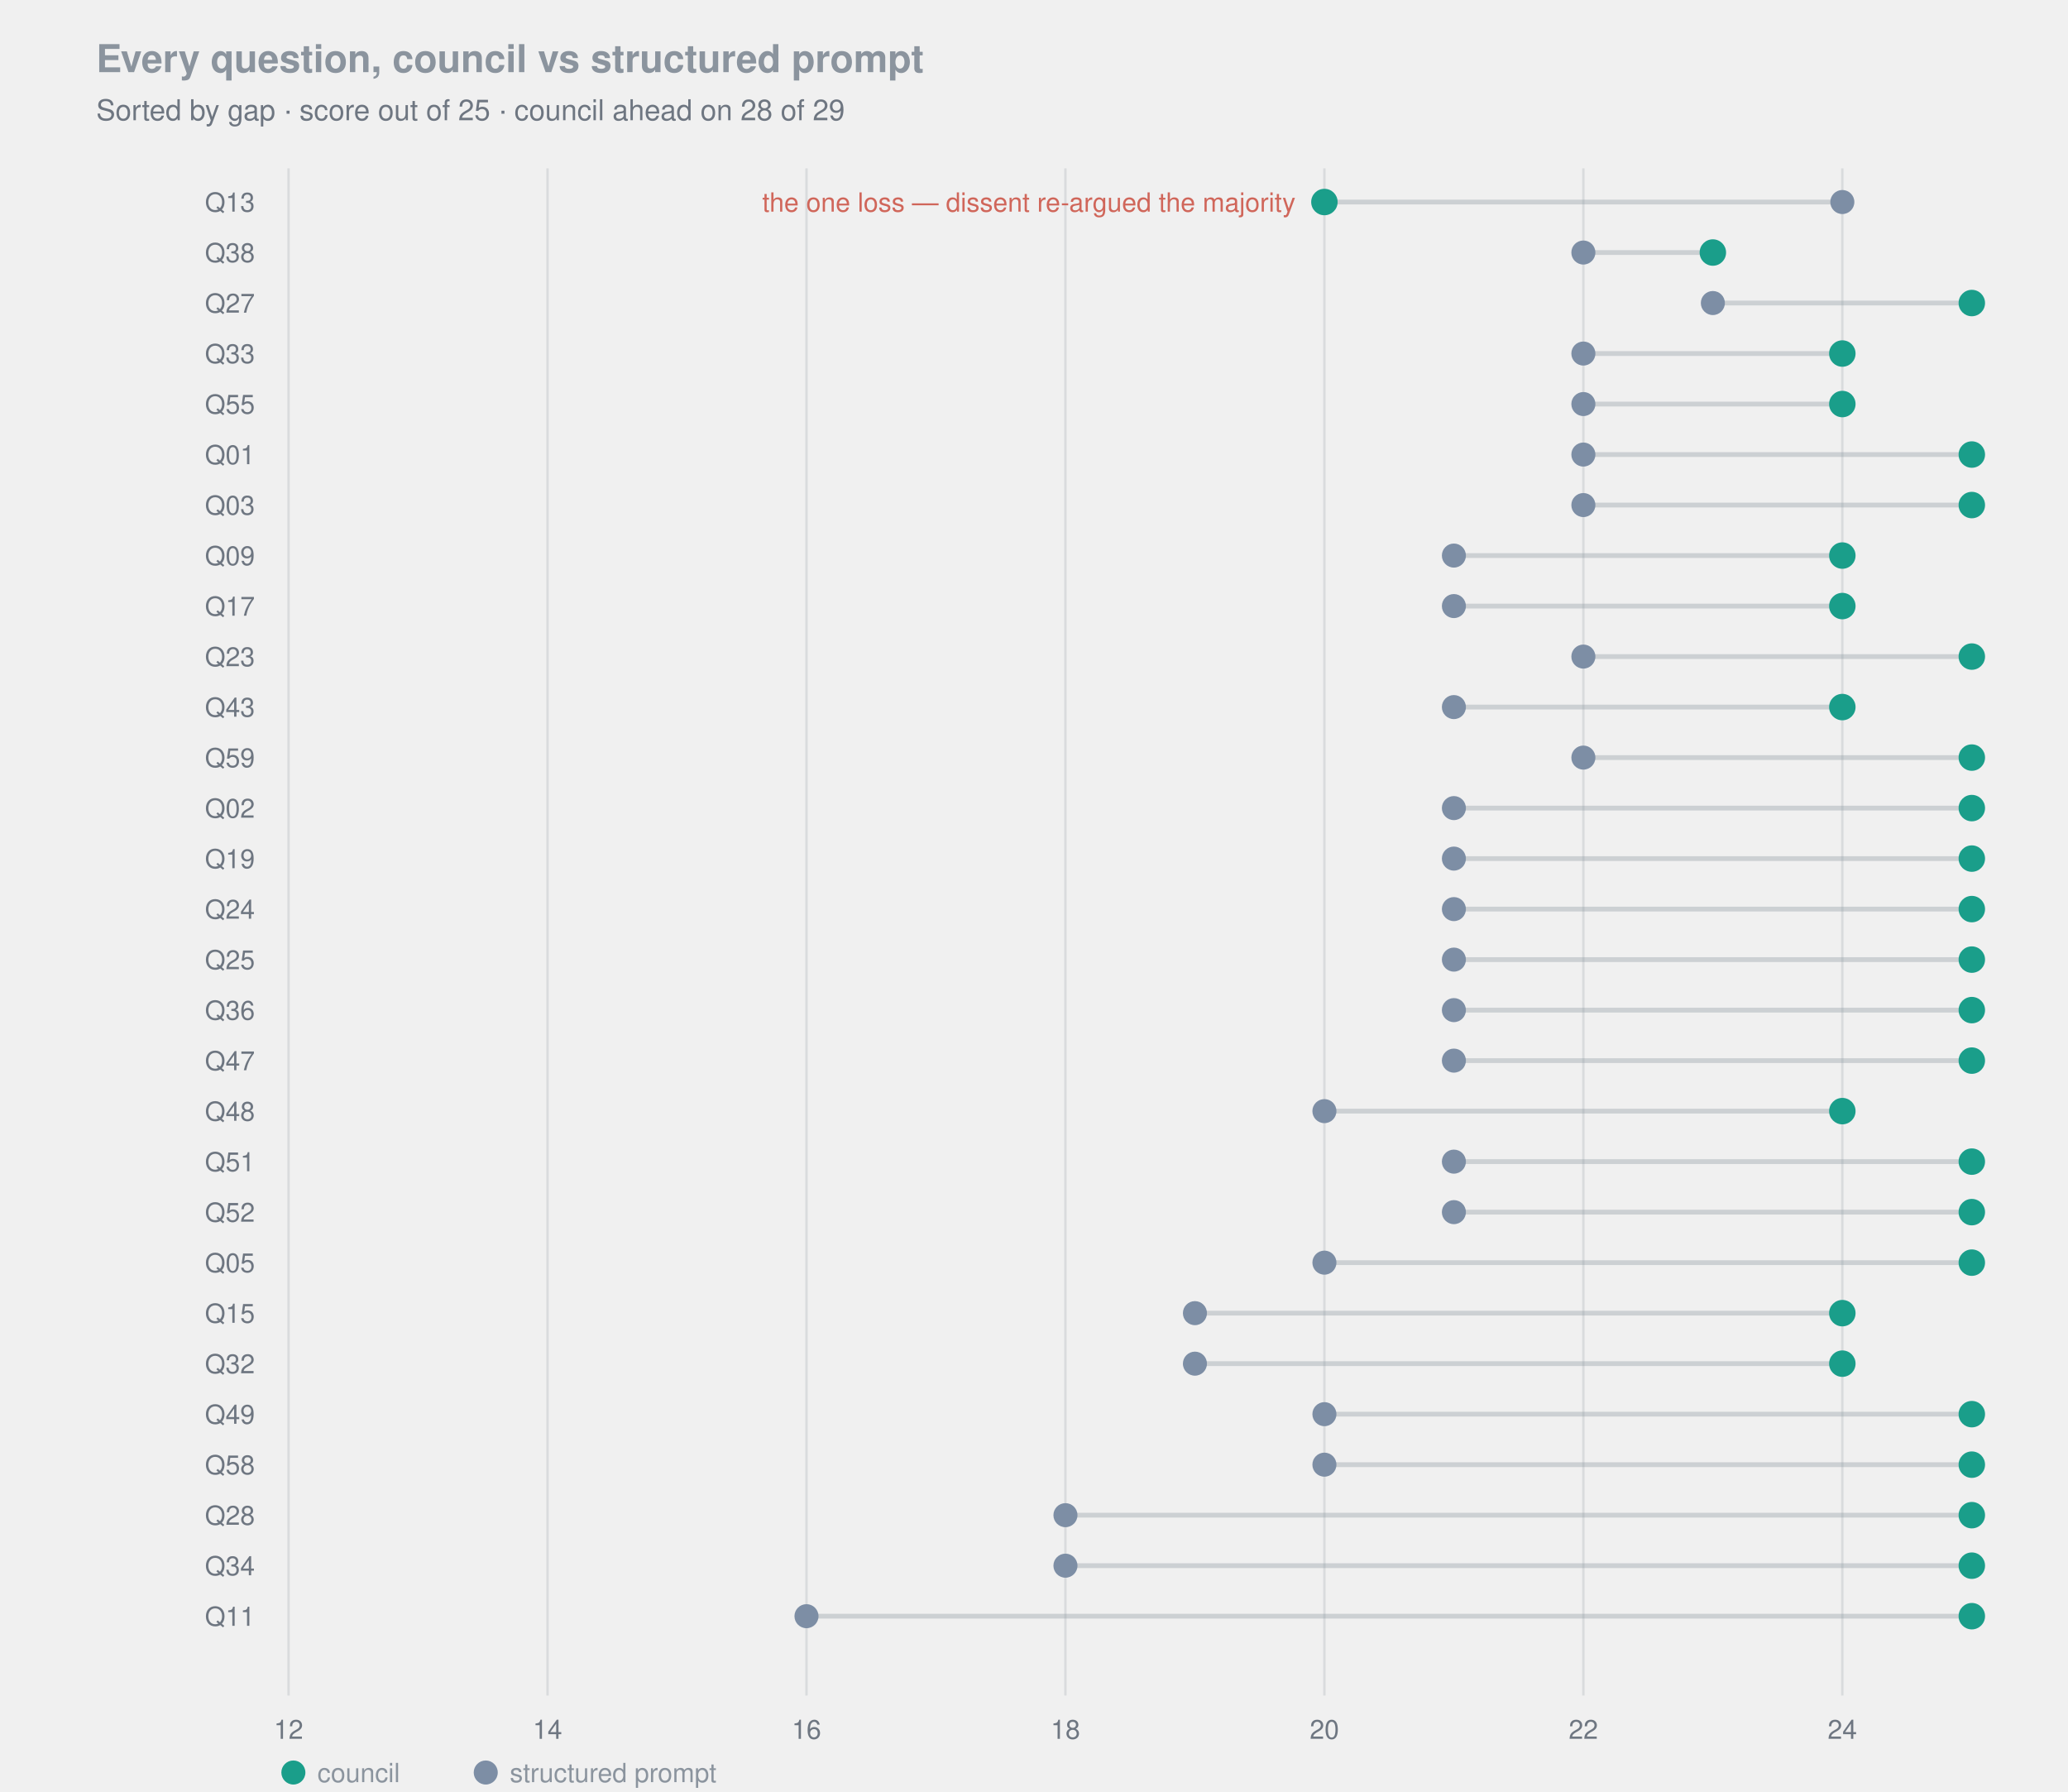
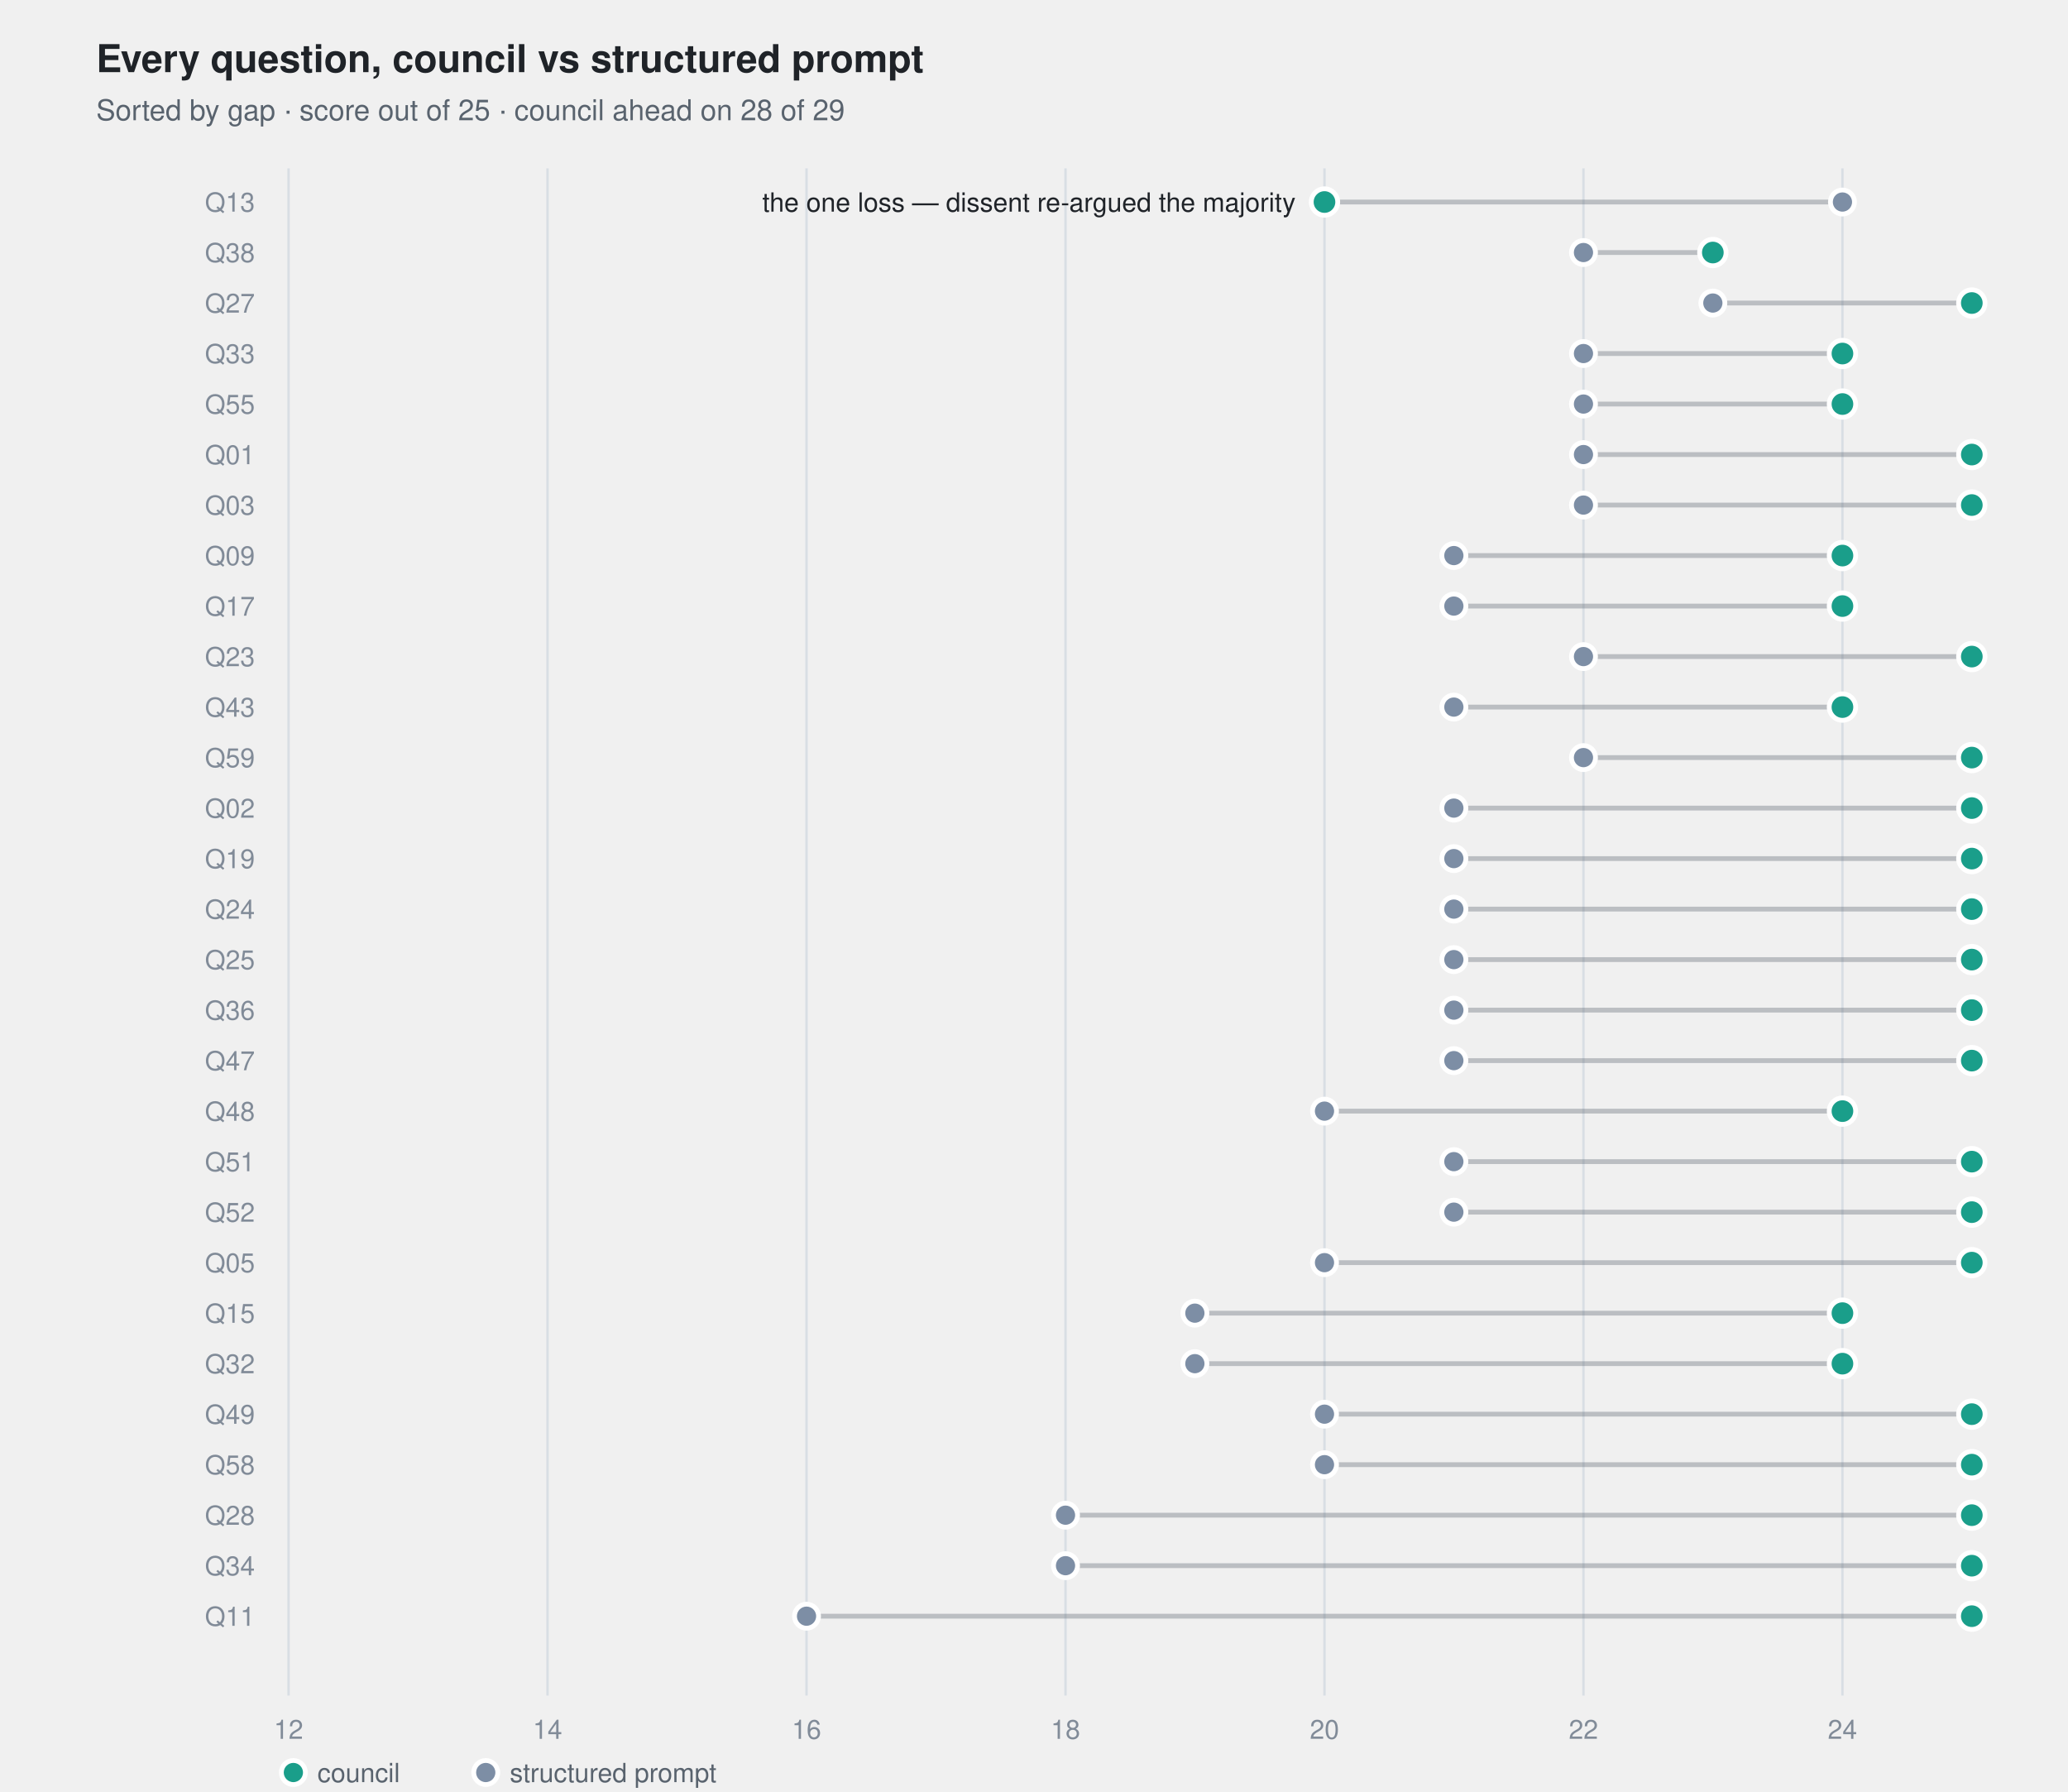
- <svg xmlns="http://www.w3.org/2000/svg" viewBox="0 0 860 745" width="860" font-family="-apple-system, 'Segoe UI', Helvetica, Arial, sans-serif">
-   <text x="40" y="30" font-size="16" font-weight="600" fill="#8b949e" text-anchor="start">Every question, council vs structured prompt</text>
-   <text x="40" y="50" font-size="12" font-weight="400" fill="#6e7681" text-anchor="start">Sorted by gap · score out of 25 · council ahead on 28 of 29</text>
-   <line x1="120.0" y1="70" x2="120.0" y2="705" stroke="rgba(139,148,158,0.22)" />
-   <text x="120.0" y="723" font-size="11" font-weight="400" fill="#6e7681" text-anchor="middle">12</text>
-   <line x1="227.692" y1="70" x2="227.692" y2="705" stroke="rgba(139,148,158,0.22)" />
-   <text x="227.692" y="723" font-size="11" font-weight="400" fill="#6e7681" text-anchor="middle">14</text>
-   <line x1="335.385" y1="70" x2="335.385" y2="705" stroke="rgba(139,148,158,0.22)" />
-   <text x="335.385" y="723" font-size="11" font-weight="400" fill="#6e7681" text-anchor="middle">16</text>
-   <line x1="443.077" y1="70" x2="443.077" y2="705" stroke="rgba(139,148,158,0.22)" />
-   <text x="443.077" y="723" font-size="11" font-weight="400" fill="#6e7681" text-anchor="middle">18</text>
-   <line x1="550.769" y1="70" x2="550.769" y2="705" stroke="rgba(139,148,158,0.22)" />
-   <text x="550.769" y="723" font-size="11" font-weight="400" fill="#6e7681" text-anchor="middle">20</text>
-   <line x1="658.462" y1="70" x2="658.462" y2="705" stroke="rgba(139,148,158,0.22)" />
-   <text x="658.462" y="723" font-size="11" font-weight="400" fill="#6e7681" text-anchor="middle">22</text>
-   <line x1="766.154" y1="70" x2="766.154" y2="705" stroke="rgba(139,148,158,0.22)" />
-   <text x="766.154" y="723" font-size="11" font-weight="400" fill="#6e7681" text-anchor="middle">24</text>
-   <text x="106" y="88" font-size="11" font-weight="400" fill="#6e7681" text-anchor="end">Q13</text>
-   <line x1="766.154" y1="84" x2="550.769" y2="84" stroke="#8b949e" stroke-opacity="0.35" stroke-width="2" />
-   <circle cx="766.154" cy="84" r="5" fill="#7d8ea5" />
-   <circle cx="550.769" cy="84" r="5.5" fill="#1a9e8a" />
-   <text x="538.769" y="88" font-size="11" font-weight="400" fill="#d0665a" text-anchor="end">the one loss — dissent re-argued the majority</text>
-   <text x="106" y="109" font-size="11" font-weight="400" fill="#6e7681" text-anchor="end">Q38</text>
-   <line x1="658.462" y1="105" x2="712.308" y2="105" stroke="#8b949e" stroke-opacity="0.35" stroke-width="2" />
-   <circle cx="658.462" cy="105" r="5" fill="#7d8ea5" />
-   <circle cx="712.308" cy="105" r="5.5" fill="#1a9e8a" />
-   <text x="106" y="130" font-size="11" font-weight="400" fill="#6e7681" text-anchor="end">Q27</text>
-   <line x1="712.308" y1="126" x2="820.0" y2="126" stroke="#8b949e" stroke-opacity="0.35" stroke-width="2" />
-   <circle cx="712.308" cy="126" r="5" fill="#7d8ea5" />
-   <circle cx="820.0" cy="126" r="5.5" fill="#1a9e8a" />
-   <text x="106" y="151" font-size="11" font-weight="400" fill="#6e7681" text-anchor="end">Q33</text>
-   <line x1="658.462" y1="147" x2="766.154" y2="147" stroke="#8b949e" stroke-opacity="0.35" stroke-width="2" />
-   <circle cx="658.462" cy="147" r="5" fill="#7d8ea5" />
-   <circle cx="766.154" cy="147" r="5.5" fill="#1a9e8a" />
-   <text x="106" y="172" font-size="11" font-weight="400" fill="#6e7681" text-anchor="end">Q55</text>
-   <line x1="658.462" y1="168" x2="766.154" y2="168" stroke="#8b949e" stroke-opacity="0.35" stroke-width="2" />
-   <circle cx="658.462" cy="168" r="5" fill="#7d8ea5" />
-   <circle cx="766.154" cy="168" r="5.5" fill="#1a9e8a" />
-   <text x="106" y="193" font-size="11" font-weight="400" fill="#6e7681" text-anchor="end">Q01</text>
-   <line x1="658.462" y1="189" x2="820.0" y2="189" stroke="#8b949e" stroke-opacity="0.35" stroke-width="2" />
-   <circle cx="658.462" cy="189" r="5" fill="#7d8ea5" />
-   <circle cx="820.0" cy="189" r="5.5" fill="#1a9e8a" />
-   <text x="106" y="214" font-size="11" font-weight="400" fill="#6e7681" text-anchor="end">Q03</text>
-   <line x1="658.462" y1="210" x2="820.0" y2="210" stroke="#8b949e" stroke-opacity="0.35" stroke-width="2" />
-   <circle cx="658.462" cy="210" r="5" fill="#7d8ea5" />
-   <circle cx="820.0" cy="210" r="5.5" fill="#1a9e8a" />
-   <text x="106" y="235" font-size="11" font-weight="400" fill="#6e7681" text-anchor="end">Q09</text>
-   <line x1="604.615" y1="231" x2="766.154" y2="231" stroke="#8b949e" stroke-opacity="0.35" stroke-width="2" />
-   <circle cx="604.615" cy="231" r="5" fill="#7d8ea5" />
-   <circle cx="766.154" cy="231" r="5.5" fill="#1a9e8a" />
-   <text x="106" y="256" font-size="11" font-weight="400" fill="#6e7681" text-anchor="end">Q17</text>
-   <line x1="604.615" y1="252" x2="766.154" y2="252" stroke="#8b949e" stroke-opacity="0.35" stroke-width="2" />
-   <circle cx="604.615" cy="252" r="5" fill="#7d8ea5" />
-   <circle cx="766.154" cy="252" r="5.5" fill="#1a9e8a" />
-   <text x="106" y="277" font-size="11" font-weight="400" fill="#6e7681" text-anchor="end">Q23</text>
-   <line x1="658.462" y1="273" x2="820.0" y2="273" stroke="#8b949e" stroke-opacity="0.35" stroke-width="2" />
-   <circle cx="658.462" cy="273" r="5" fill="#7d8ea5" />
-   <circle cx="820.0" cy="273" r="5.5" fill="#1a9e8a" />
-   <text x="106" y="298" font-size="11" font-weight="400" fill="#6e7681" text-anchor="end">Q43</text>
-   <line x1="604.615" y1="294" x2="766.154" y2="294" stroke="#8b949e" stroke-opacity="0.35" stroke-width="2" />
-   <circle cx="604.615" cy="294" r="5" fill="#7d8ea5" />
-   <circle cx="766.154" cy="294" r="5.5" fill="#1a9e8a" />
-   <text x="106" y="319" font-size="11" font-weight="400" fill="#6e7681" text-anchor="end">Q59</text>
-   <line x1="658.462" y1="315" x2="820.0" y2="315" stroke="#8b949e" stroke-opacity="0.35" stroke-width="2" />
-   <circle cx="658.462" cy="315" r="5" fill="#7d8ea5" />
-   <circle cx="820.0" cy="315" r="5.5" fill="#1a9e8a" />
-   <text x="106" y="340" font-size="11" font-weight="400" fill="#6e7681" text-anchor="end">Q02</text>
-   <line x1="604.615" y1="336" x2="820.0" y2="336" stroke="#8b949e" stroke-opacity="0.35" stroke-width="2" />
-   <circle cx="604.615" cy="336" r="5" fill="#7d8ea5" />
-   <circle cx="820.0" cy="336" r="5.5" fill="#1a9e8a" />
-   <text x="106" y="361" font-size="11" font-weight="400" fill="#6e7681" text-anchor="end">Q19</text>
-   <line x1="604.615" y1="357" x2="820.0" y2="357" stroke="#8b949e" stroke-opacity="0.35" stroke-width="2" />
-   <circle cx="604.615" cy="357" r="5" fill="#7d8ea5" />
-   <circle cx="820.0" cy="357" r="5.5" fill="#1a9e8a" />
-   <text x="106" y="382" font-size="11" font-weight="400" fill="#6e7681" text-anchor="end">Q24</text>
-   <line x1="604.615" y1="378" x2="820.0" y2="378" stroke="#8b949e" stroke-opacity="0.35" stroke-width="2" />
-   <circle cx="604.615" cy="378" r="5" fill="#7d8ea5" />
-   <circle cx="820.0" cy="378" r="5.5" fill="#1a9e8a" />
-   <text x="106" y="403" font-size="11" font-weight="400" fill="#6e7681" text-anchor="end">Q25</text>
-   <line x1="604.615" y1="399" x2="820.0" y2="399" stroke="#8b949e" stroke-opacity="0.35" stroke-width="2" />
-   <circle cx="604.615" cy="399" r="5" fill="#7d8ea5" />
-   <circle cx="820.0" cy="399" r="5.5" fill="#1a9e8a" />
-   <text x="106" y="424" font-size="11" font-weight="400" fill="#6e7681" text-anchor="end">Q36</text>
-   <line x1="604.615" y1="420" x2="820.0" y2="420" stroke="#8b949e" stroke-opacity="0.35" stroke-width="2" />
-   <circle cx="604.615" cy="420" r="5" fill="#7d8ea5" />
-   <circle cx="820.0" cy="420" r="5.5" fill="#1a9e8a" />
-   <text x="106" y="445" font-size="11" font-weight="400" fill="#6e7681" text-anchor="end">Q47</text>
-   <line x1="604.615" y1="441" x2="820.0" y2="441" stroke="#8b949e" stroke-opacity="0.35" stroke-width="2" />
-   <circle cx="604.615" cy="441" r="5" fill="#7d8ea5" />
-   <circle cx="820.0" cy="441" r="5.5" fill="#1a9e8a" />
-   <text x="106" y="466" font-size="11" font-weight="400" fill="#6e7681" text-anchor="end">Q48</text>
-   <line x1="550.769" y1="462" x2="766.154" y2="462" stroke="#8b949e" stroke-opacity="0.35" stroke-width="2" />
-   <circle cx="550.769" cy="462" r="5" fill="#7d8ea5" />
-   <circle cx="766.154" cy="462" r="5.5" fill="#1a9e8a" />
-   <text x="106" y="487" font-size="11" font-weight="400" fill="#6e7681" text-anchor="end">Q51</text>
-   <line x1="604.615" y1="483" x2="820.0" y2="483" stroke="#8b949e" stroke-opacity="0.35" stroke-width="2" />
-   <circle cx="604.615" cy="483" r="5" fill="#7d8ea5" />
-   <circle cx="820.0" cy="483" r="5.5" fill="#1a9e8a" />
-   <text x="106" y="508" font-size="11" font-weight="400" fill="#6e7681" text-anchor="end">Q52</text>
-   <line x1="604.615" y1="504" x2="820.0" y2="504" stroke="#8b949e" stroke-opacity="0.35" stroke-width="2" />
-   <circle cx="604.615" cy="504" r="5" fill="#7d8ea5" />
-   <circle cx="820.0" cy="504" r="5.5" fill="#1a9e8a" />
-   <text x="106" y="529" font-size="11" font-weight="400" fill="#6e7681" text-anchor="end">Q05</text>
-   <line x1="550.769" y1="525" x2="820.0" y2="525" stroke="#8b949e" stroke-opacity="0.35" stroke-width="2" />
-   <circle cx="550.769" cy="525" r="5" fill="#7d8ea5" />
-   <circle cx="820.0" cy="525" r="5.5" fill="#1a9e8a" />
-   <text x="106" y="550" font-size="11" font-weight="400" fill="#6e7681" text-anchor="end">Q15</text>
-   <line x1="496.923" y1="546" x2="766.154" y2="546" stroke="#8b949e" stroke-opacity="0.35" stroke-width="2" />
-   <circle cx="496.923" cy="546" r="5" fill="#7d8ea5" />
-   <circle cx="766.154" cy="546" r="5.5" fill="#1a9e8a" />
-   <text x="106" y="571" font-size="11" font-weight="400" fill="#6e7681" text-anchor="end">Q32</text>
-   <line x1="496.923" y1="567" x2="766.154" y2="567" stroke="#8b949e" stroke-opacity="0.35" stroke-width="2" />
-   <circle cx="496.923" cy="567" r="5" fill="#7d8ea5" />
-   <circle cx="766.154" cy="567" r="5.5" fill="#1a9e8a" />
-   <text x="106" y="592" font-size="11" font-weight="400" fill="#6e7681" text-anchor="end">Q49</text>
-   <line x1="550.769" y1="588" x2="820.0" y2="588" stroke="#8b949e" stroke-opacity="0.35" stroke-width="2" />
-   <circle cx="550.769" cy="588" r="5" fill="#7d8ea5" />
-   <circle cx="820.0" cy="588" r="5.5" fill="#1a9e8a" />
-   <text x="106" y="613" font-size="11" font-weight="400" fill="#6e7681" text-anchor="end">Q58</text>
-   <line x1="550.769" y1="609" x2="820.0" y2="609" stroke="#8b949e" stroke-opacity="0.35" stroke-width="2" />
-   <circle cx="550.769" cy="609" r="5" fill="#7d8ea5" />
-   <circle cx="820.0" cy="609" r="5.5" fill="#1a9e8a" />
-   <text x="106" y="634" font-size="11" font-weight="400" fill="#6e7681" text-anchor="end">Q28</text>
-   <line x1="443.077" y1="630" x2="820.0" y2="630" stroke="#8b949e" stroke-opacity="0.35" stroke-width="2" />
-   <circle cx="443.077" cy="630" r="5" fill="#7d8ea5" />
-   <circle cx="820.0" cy="630" r="5.5" fill="#1a9e8a" />
-   <text x="106" y="655" font-size="11" font-weight="400" fill="#6e7681" text-anchor="end">Q34</text>
-   <line x1="443.077" y1="651" x2="820.0" y2="651" stroke="#8b949e" stroke-opacity="0.35" stroke-width="2" />
-   <circle cx="443.077" cy="651" r="5" fill="#7d8ea5" />
-   <circle cx="820.0" cy="651" r="5.5" fill="#1a9e8a" />
-   <text x="106" y="676" font-size="11" font-weight="400" fill="#6e7681" text-anchor="end">Q11</text>
-   <line x1="335.385" y1="672" x2="820.0" y2="672" stroke="#8b949e" stroke-opacity="0.35" stroke-width="2" />
-   <circle cx="335.385" cy="672" r="5" fill="#7d8ea5" />
-   <circle cx="820.0" cy="672" r="5.5" fill="#1a9e8a" />
-   <circle cx="122" cy="737" r="5" fill="#1a9e8a" />
-   <text x="132" y="741" font-size="11" font-weight="400" fill="#8b949e" text-anchor="start">council</text>
-   <circle cx="202" cy="737" r="5" fill="#7d8ea5" />
-   <text x="212" y="741" font-size="11" font-weight="400" fill="#8b949e" text-anchor="start">structured prompt</text>
+ <svg xmlns="http://www.w3.org/2000/svg" viewBox="0 0 860 745" width="860" font-family="-apple-system, BlinkMacSystemFont, 'Segoe UI', Helvetica, Arial, sans-serif">
+   <text x="40" y="30" font-size="16" font-weight="600" fill="#1f2328" text-anchor="start">Every question, council vs structured prompt</text>
+   <text x="40" y="50" font-size="12" font-weight="400" fill="#59636e" text-anchor="start">Sorted by gap · score out of 25 · council ahead on 28 of 29</text>
+   <line x1="120" y1="70" x2="120" y2="705" stroke="#d8dee4" stroke-width="1" />
+   <text x="120" y="723" font-size="11" font-weight="400" fill="#818b98" text-anchor="middle">12</text>
+   <line x1="227.7" y1="70" x2="227.7" y2="705" stroke="#d8dee4" stroke-width="1" />
+   <text x="227.7" y="723" font-size="11" font-weight="400" fill="#818b98" text-anchor="middle">14</text>
+   <line x1="335.4" y1="70" x2="335.4" y2="705" stroke="#d8dee4" stroke-width="1" />
+   <text x="335.4" y="723" font-size="11" font-weight="400" fill="#818b98" text-anchor="middle">16</text>
+   <line x1="443.1" y1="70" x2="443.1" y2="705" stroke="#d8dee4" stroke-width="1" />
+   <text x="443.1" y="723" font-size="11" font-weight="400" fill="#818b98" text-anchor="middle">18</text>
+   <line x1="550.8" y1="70" x2="550.8" y2="705" stroke="#d8dee4" stroke-width="1" />
+   <text x="550.8" y="723" font-size="11" font-weight="400" fill="#818b98" text-anchor="middle">20</text>
+   <line x1="658.5" y1="70" x2="658.5" y2="705" stroke="#d8dee4" stroke-width="1" />
+   <text x="658.5" y="723" font-size="11" font-weight="400" fill="#818b98" text-anchor="middle">22</text>
+   <line x1="766.2" y1="70" x2="766.2" y2="705" stroke="#d8dee4" stroke-width="1" />
+   <text x="766.2" y="723" font-size="11" font-weight="400" fill="#818b98" text-anchor="middle">24</text>
+   <text x="106" y="88" font-size="11" font-weight="400" fill="#818b98" text-anchor="end">Q13</text>
+   <line x1="766.2" y1="84" x2="550.8" y2="84" stroke="#59636e" stroke-width="2" stroke-opacity="0.35" />
+   <circle cx="766.2" cy="84" r="5" fill="#7d8ea5" stroke="#ffffff" stroke-width="2" />
+   <circle cx="550.8" cy="84" r="5.5" fill="#1a9e8a" stroke="#ffffff" stroke-width="2" />
+   <text x="538.8" y="88" font-size="11" font-weight="400" fill="#1f2328" text-anchor="end">the one loss — dissent re-argued the majority</text>
+   <text x="106" y="109" font-size="11" font-weight="400" fill="#818b98" text-anchor="end">Q38</text>
+   <line x1="658.5" y1="105" x2="712.3" y2="105" stroke="#59636e" stroke-width="2" stroke-opacity="0.35" />
+   <circle cx="658.5" cy="105" r="5" fill="#7d8ea5" stroke="#ffffff" stroke-width="2" />
+   <circle cx="712.3" cy="105" r="5.5" fill="#1a9e8a" stroke="#ffffff" stroke-width="2" />
+   <text x="106" y="130" font-size="11" font-weight="400" fill="#818b98" text-anchor="end">Q27</text>
+   <line x1="712.3" y1="126" x2="820" y2="126" stroke="#59636e" stroke-width="2" stroke-opacity="0.35" />
+   <circle cx="712.3" cy="126" r="5" fill="#7d8ea5" stroke="#ffffff" stroke-width="2" />
+   <circle cx="820" cy="126" r="5.5" fill="#1a9e8a" stroke="#ffffff" stroke-width="2" />
+   <text x="106" y="151" font-size="11" font-weight="400" fill="#818b98" text-anchor="end">Q33</text>
+   <line x1="658.5" y1="147" x2="766.2" y2="147" stroke="#59636e" stroke-width="2" stroke-opacity="0.35" />
+   <circle cx="658.5" cy="147" r="5" fill="#7d8ea5" stroke="#ffffff" stroke-width="2" />
+   <circle cx="766.2" cy="147" r="5.5" fill="#1a9e8a" stroke="#ffffff" stroke-width="2" />
+   <text x="106" y="172" font-size="11" font-weight="400" fill="#818b98" text-anchor="end">Q55</text>
+   <line x1="658.5" y1="168" x2="766.2" y2="168" stroke="#59636e" stroke-width="2" stroke-opacity="0.35" />
+   <circle cx="658.5" cy="168" r="5" fill="#7d8ea5" stroke="#ffffff" stroke-width="2" />
+   <circle cx="766.2" cy="168" r="5.5" fill="#1a9e8a" stroke="#ffffff" stroke-width="2" />
+   <text x="106" y="193" font-size="11" font-weight="400" fill="#818b98" text-anchor="end">Q01</text>
+   <line x1="658.5" y1="189" x2="820" y2="189" stroke="#59636e" stroke-width="2" stroke-opacity="0.35" />
+   <circle cx="658.5" cy="189" r="5" fill="#7d8ea5" stroke="#ffffff" stroke-width="2" />
+   <circle cx="820" cy="189" r="5.5" fill="#1a9e8a" stroke="#ffffff" stroke-width="2" />
+   <text x="106" y="214" font-size="11" font-weight="400" fill="#818b98" text-anchor="end">Q03</text>
+   <line x1="658.5" y1="210" x2="820" y2="210" stroke="#59636e" stroke-width="2" stroke-opacity="0.35" />
+   <circle cx="658.5" cy="210" r="5" fill="#7d8ea5" stroke="#ffffff" stroke-width="2" />
+   <circle cx="820" cy="210" r="5.5" fill="#1a9e8a" stroke="#ffffff" stroke-width="2" />
+   <text x="106" y="235" font-size="11" font-weight="400" fill="#818b98" text-anchor="end">Q09</text>
+   <line x1="604.6" y1="231" x2="766.2" y2="231" stroke="#59636e" stroke-width="2" stroke-opacity="0.35" />
+   <circle cx="604.6" cy="231" r="5" fill="#7d8ea5" stroke="#ffffff" stroke-width="2" />
+   <circle cx="766.2" cy="231" r="5.5" fill="#1a9e8a" stroke="#ffffff" stroke-width="2" />
+   <text x="106" y="256" font-size="11" font-weight="400" fill="#818b98" text-anchor="end">Q17</text>
+   <line x1="604.6" y1="252" x2="766.2" y2="252" stroke="#59636e" stroke-width="2" stroke-opacity="0.35" />
+   <circle cx="604.6" cy="252" r="5" fill="#7d8ea5" stroke="#ffffff" stroke-width="2" />
+   <circle cx="766.2" cy="252" r="5.5" fill="#1a9e8a" stroke="#ffffff" stroke-width="2" />
+   <text x="106" y="277" font-size="11" font-weight="400" fill="#818b98" text-anchor="end">Q23</text>
+   <line x1="658.5" y1="273" x2="820" y2="273" stroke="#59636e" stroke-width="2" stroke-opacity="0.35" />
+   <circle cx="658.5" cy="273" r="5" fill="#7d8ea5" stroke="#ffffff" stroke-width="2" />
+   <circle cx="820" cy="273" r="5.5" fill="#1a9e8a" stroke="#ffffff" stroke-width="2" />
+   <text x="106" y="298" font-size="11" font-weight="400" fill="#818b98" text-anchor="end">Q43</text>
+   <line x1="604.6" y1="294" x2="766.2" y2="294" stroke="#59636e" stroke-width="2" stroke-opacity="0.35" />
+   <circle cx="604.6" cy="294" r="5" fill="#7d8ea5" stroke="#ffffff" stroke-width="2" />
+   <circle cx="766.2" cy="294" r="5.5" fill="#1a9e8a" stroke="#ffffff" stroke-width="2" />
+   <text x="106" y="319" font-size="11" font-weight="400" fill="#818b98" text-anchor="end">Q59</text>
+   <line x1="658.5" y1="315" x2="820" y2="315" stroke="#59636e" stroke-width="2" stroke-opacity="0.35" />
+   <circle cx="658.5" cy="315" r="5" fill="#7d8ea5" stroke="#ffffff" stroke-width="2" />
+   <circle cx="820" cy="315" r="5.5" fill="#1a9e8a" stroke="#ffffff" stroke-width="2" />
+   <text x="106" y="340" font-size="11" font-weight="400" fill="#818b98" text-anchor="end">Q02</text>
+   <line x1="604.6" y1="336" x2="820" y2="336" stroke="#59636e" stroke-width="2" stroke-opacity="0.35" />
+   <circle cx="604.6" cy="336" r="5" fill="#7d8ea5" stroke="#ffffff" stroke-width="2" />
+   <circle cx="820" cy="336" r="5.5" fill="#1a9e8a" stroke="#ffffff" stroke-width="2" />
+   <text x="106" y="361" font-size="11" font-weight="400" fill="#818b98" text-anchor="end">Q19</text>
+   <line x1="604.6" y1="357" x2="820" y2="357" stroke="#59636e" stroke-width="2" stroke-opacity="0.35" />
+   <circle cx="604.6" cy="357" r="5" fill="#7d8ea5" stroke="#ffffff" stroke-width="2" />
+   <circle cx="820" cy="357" r="5.5" fill="#1a9e8a" stroke="#ffffff" stroke-width="2" />
+   <text x="106" y="382" font-size="11" font-weight="400" fill="#818b98" text-anchor="end">Q24</text>
+   <line x1="604.6" y1="378" x2="820" y2="378" stroke="#59636e" stroke-width="2" stroke-opacity="0.35" />
+   <circle cx="604.6" cy="378" r="5" fill="#7d8ea5" stroke="#ffffff" stroke-width="2" />
+   <circle cx="820" cy="378" r="5.5" fill="#1a9e8a" stroke="#ffffff" stroke-width="2" />
+   <text x="106" y="403" font-size="11" font-weight="400" fill="#818b98" text-anchor="end">Q25</text>
+   <line x1="604.6" y1="399" x2="820" y2="399" stroke="#59636e" stroke-width="2" stroke-opacity="0.35" />
+   <circle cx="604.6" cy="399" r="5" fill="#7d8ea5" stroke="#ffffff" stroke-width="2" />
+   <circle cx="820" cy="399" r="5.5" fill="#1a9e8a" stroke="#ffffff" stroke-width="2" />
+   <text x="106" y="424" font-size="11" font-weight="400" fill="#818b98" text-anchor="end">Q36</text>
+   <line x1="604.6" y1="420" x2="820" y2="420" stroke="#59636e" stroke-width="2" stroke-opacity="0.35" />
+   <circle cx="604.6" cy="420" r="5" fill="#7d8ea5" stroke="#ffffff" stroke-width="2" />
+   <circle cx="820" cy="420" r="5.5" fill="#1a9e8a" stroke="#ffffff" stroke-width="2" />
+   <text x="106" y="445" font-size="11" font-weight="400" fill="#818b98" text-anchor="end">Q47</text>
+   <line x1="604.6" y1="441" x2="820" y2="441" stroke="#59636e" stroke-width="2" stroke-opacity="0.35" />
+   <circle cx="604.6" cy="441" r="5" fill="#7d8ea5" stroke="#ffffff" stroke-width="2" />
+   <circle cx="820" cy="441" r="5.5" fill="#1a9e8a" stroke="#ffffff" stroke-width="2" />
+   <text x="106" y="466" font-size="11" font-weight="400" fill="#818b98" text-anchor="end">Q48</text>
+   <line x1="550.8" y1="462" x2="766.2" y2="462" stroke="#59636e" stroke-width="2" stroke-opacity="0.35" />
+   <circle cx="550.8" cy="462" r="5" fill="#7d8ea5" stroke="#ffffff" stroke-width="2" />
+   <circle cx="766.2" cy="462" r="5.5" fill="#1a9e8a" stroke="#ffffff" stroke-width="2" />
+   <text x="106" y="487" font-size="11" font-weight="400" fill="#818b98" text-anchor="end">Q51</text>
+   <line x1="604.6" y1="483" x2="820" y2="483" stroke="#59636e" stroke-width="2" stroke-opacity="0.35" />
+   <circle cx="604.6" cy="483" r="5" fill="#7d8ea5" stroke="#ffffff" stroke-width="2" />
+   <circle cx="820" cy="483" r="5.5" fill="#1a9e8a" stroke="#ffffff" stroke-width="2" />
+   <text x="106" y="508" font-size="11" font-weight="400" fill="#818b98" text-anchor="end">Q52</text>
+   <line x1="604.6" y1="504" x2="820" y2="504" stroke="#59636e" stroke-width="2" stroke-opacity="0.35" />
+   <circle cx="604.6" cy="504" r="5" fill="#7d8ea5" stroke="#ffffff" stroke-width="2" />
+   <circle cx="820" cy="504" r="5.5" fill="#1a9e8a" stroke="#ffffff" stroke-width="2" />
+   <text x="106" y="529" font-size="11" font-weight="400" fill="#818b98" text-anchor="end">Q05</text>
+   <line x1="550.8" y1="525" x2="820" y2="525" stroke="#59636e" stroke-width="2" stroke-opacity="0.35" />
+   <circle cx="550.8" cy="525" r="5" fill="#7d8ea5" stroke="#ffffff" stroke-width="2" />
+   <circle cx="820" cy="525" r="5.5" fill="#1a9e8a" stroke="#ffffff" stroke-width="2" />
+   <text x="106" y="550" font-size="11" font-weight="400" fill="#818b98" text-anchor="end">Q15</text>
+   <line x1="496.9" y1="546" x2="766.2" y2="546" stroke="#59636e" stroke-width="2" stroke-opacity="0.35" />
+   <circle cx="496.9" cy="546" r="5" fill="#7d8ea5" stroke="#ffffff" stroke-width="2" />
+   <circle cx="766.2" cy="546" r="5.5" fill="#1a9e8a" stroke="#ffffff" stroke-width="2" />
+   <text x="106" y="571" font-size="11" font-weight="400" fill="#818b98" text-anchor="end">Q32</text>
+   <line x1="496.9" y1="567" x2="766.2" y2="567" stroke="#59636e" stroke-width="2" stroke-opacity="0.35" />
+   <circle cx="496.9" cy="567" r="5" fill="#7d8ea5" stroke="#ffffff" stroke-width="2" />
+   <circle cx="766.2" cy="567" r="5.5" fill="#1a9e8a" stroke="#ffffff" stroke-width="2" />
+   <text x="106" y="592" font-size="11" font-weight="400" fill="#818b98" text-anchor="end">Q49</text>
+   <line x1="550.8" y1="588" x2="820" y2="588" stroke="#59636e" stroke-width="2" stroke-opacity="0.35" />
+   <circle cx="550.8" cy="588" r="5" fill="#7d8ea5" stroke="#ffffff" stroke-width="2" />
+   <circle cx="820" cy="588" r="5.5" fill="#1a9e8a" stroke="#ffffff" stroke-width="2" />
+   <text x="106" y="613" font-size="11" font-weight="400" fill="#818b98" text-anchor="end">Q58</text>
+   <line x1="550.8" y1="609" x2="820" y2="609" stroke="#59636e" stroke-width="2" stroke-opacity="0.35" />
+   <circle cx="550.8" cy="609" r="5" fill="#7d8ea5" stroke="#ffffff" stroke-width="2" />
+   <circle cx="820" cy="609" r="5.5" fill="#1a9e8a" stroke="#ffffff" stroke-width="2" />
+   <text x="106" y="634" font-size="11" font-weight="400" fill="#818b98" text-anchor="end">Q28</text>
+   <line x1="443.1" y1="630" x2="820" y2="630" stroke="#59636e" stroke-width="2" stroke-opacity="0.35" />
+   <circle cx="443.1" cy="630" r="5" fill="#7d8ea5" stroke="#ffffff" stroke-width="2" />
+   <circle cx="820" cy="630" r="5.5" fill="#1a9e8a" stroke="#ffffff" stroke-width="2" />
+   <text x="106" y="655" font-size="11" font-weight="400" fill="#818b98" text-anchor="end">Q34</text>
+   <line x1="443.1" y1="651" x2="820" y2="651" stroke="#59636e" stroke-width="2" stroke-opacity="0.35" />
+   <circle cx="443.1" cy="651" r="5" fill="#7d8ea5" stroke="#ffffff" stroke-width="2" />
+   <circle cx="820" cy="651" r="5.5" fill="#1a9e8a" stroke="#ffffff" stroke-width="2" />
+   <text x="106" y="676" font-size="11" font-weight="400" fill="#818b98" text-anchor="end">Q11</text>
+   <line x1="335.4" y1="672" x2="820" y2="672" stroke="#59636e" stroke-width="2" stroke-opacity="0.35" />
+   <circle cx="335.4" cy="672" r="5" fill="#7d8ea5" stroke="#ffffff" stroke-width="2" />
+   <circle cx="820" cy="672" r="5.5" fill="#1a9e8a" stroke="#ffffff" stroke-width="2" />
+   <circle cx="122" cy="737" r="5" fill="#1a9e8a" stroke="#ffffff" stroke-width="2" />
+   <text x="132" y="741" font-size="11" font-weight="400" fill="#59636e" text-anchor="start">council</text>
+   <circle cx="202" cy="737" r="5" fill="#7d8ea5" stroke="#ffffff" stroke-width="2" />
+   <text x="212" y="741" font-size="11" font-weight="400" fill="#59636e" text-anchor="start">structured prompt</text>
</svg>
